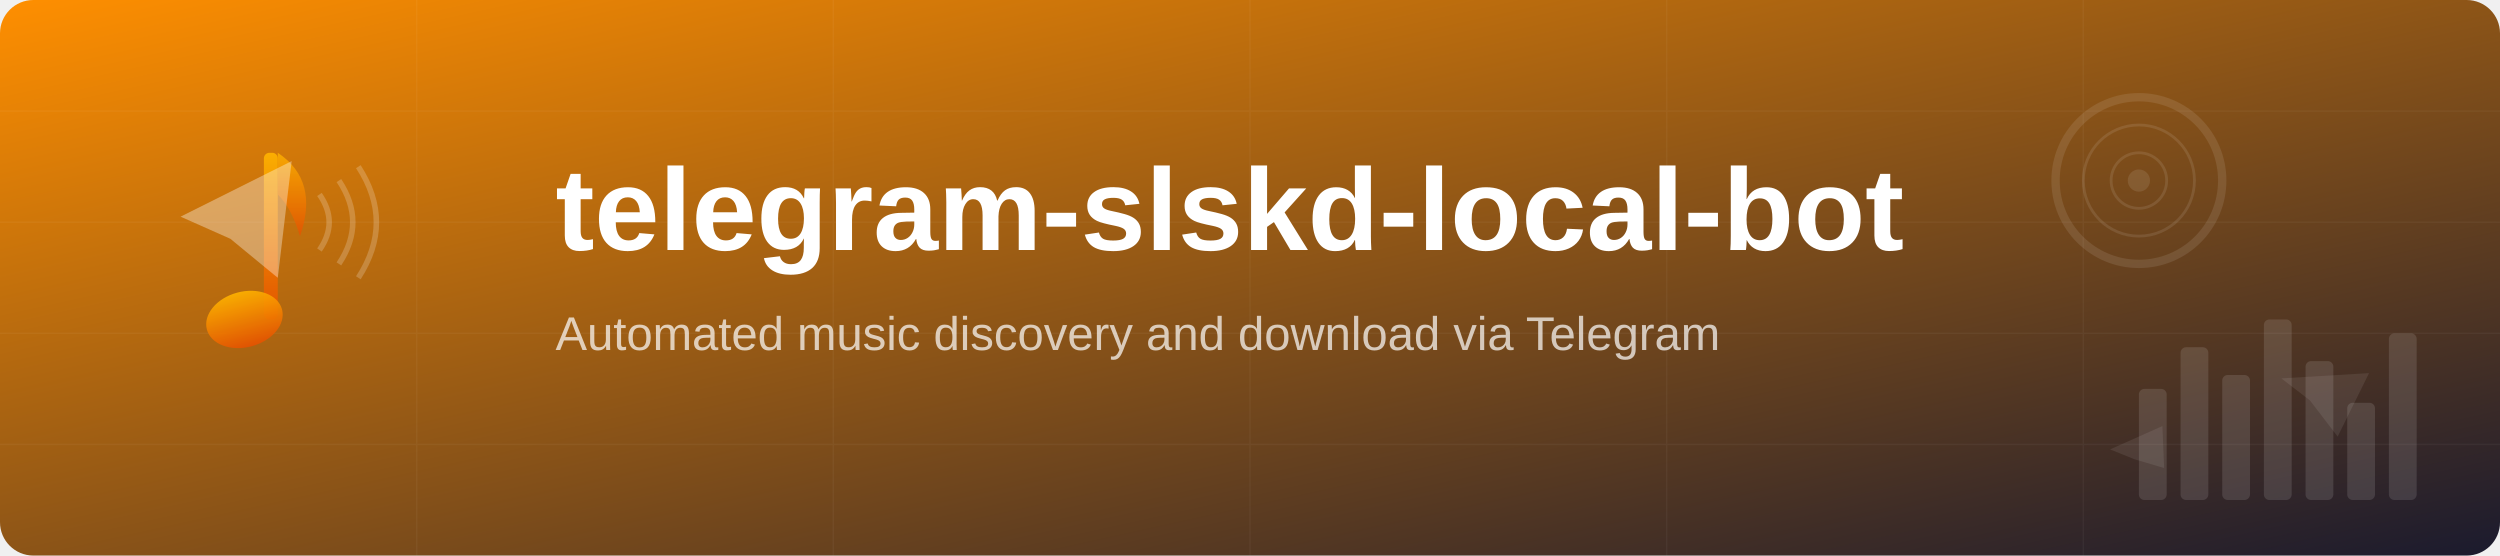
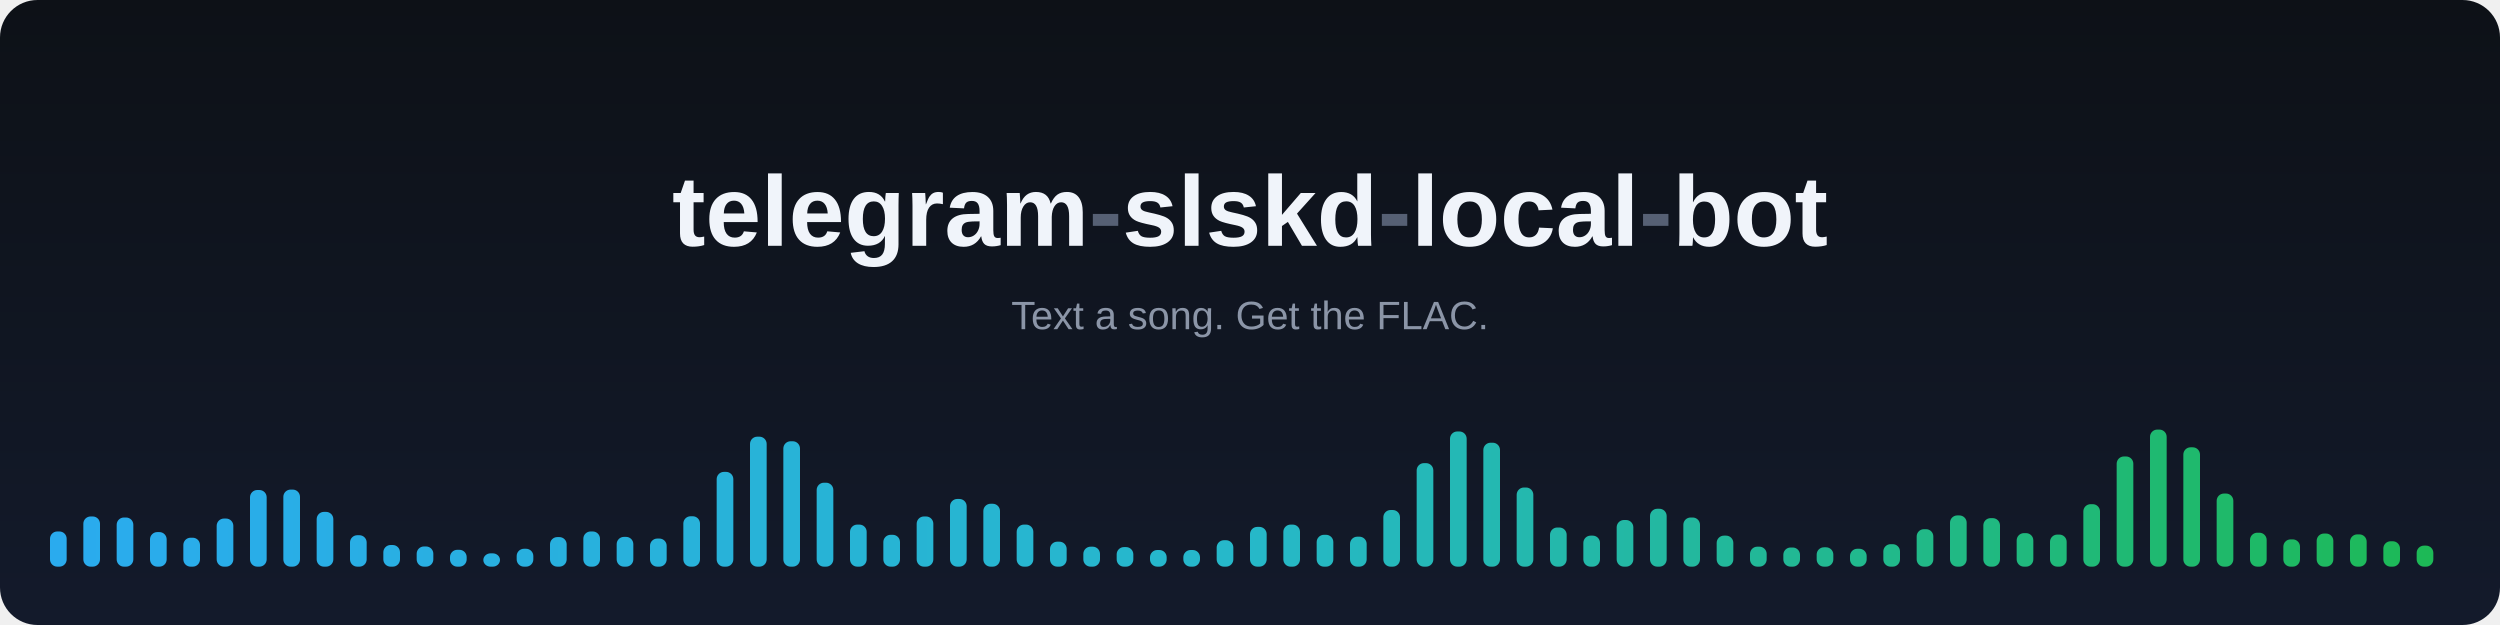
- <svg xmlns="http://www.w3.org/2000/svg" viewBox="0 0 900 200">
+ <svg xmlns="http://www.w3.org/2000/svg" width="1200" height="300" viewBox="0 0 1200 300" role="img" aria-label="telegram-slskd-local-bot">
  <defs>
-     <linearGradient id="bg" x1="0%" y1="0%" x2="100%" y2="100%">
-       <stop offset="0%" style="stop-color:#FF8F00" />
-       <stop offset="100%" style="stop-color:#1A1A2E" />
+     <linearGradient id="abg" x1="0" y1="0" x2="0" y2="1">
+       <stop offset="0" stop-color="#0D1117" />
+       <stop offset="1" stop-color="#131A2B" />
    </linearGradient>
-     <linearGradient id="accent" x1="0%" y1="0%" x2="0%" y2="100%">
-       <stop offset="0%" style="stop-color:#FFB300" />
-       <stop offset="100%" style="stop-color:#E65100" />
+     <linearGradient id="awave" x1="24" y1="0" x2="1176" y2="0" gradientUnits="userSpaceOnUse">
+       <stop offset="0" stop-color="#2AABEE" />
+       <stop offset="0.5" stop-color="#26B8C9" />
+       <stop offset="1" stop-color="#1DB954" />
    </linearGradient>
  </defs>
-   <rect width="900" height="200" rx="12" fill="url(#bg)" />
-   <g stroke="white" stroke-width="0.5" opacity="0.04">
-     <line x1="0" y1="40" x2="900" y2="40" />
-     <line x1="0" y1="80" x2="900" y2="80" />
-     <line x1="0" y1="120" x2="900" y2="120" />
-     <line x1="0" y1="160" x2="900" y2="160" />
-     <line x1="150" y1="0" x2="150" y2="200" />
-     <line x1="300" y1="0" x2="300" y2="200" />
-     <line x1="450" y1="0" x2="450" y2="200" />
-     <line x1="600" y1="0" x2="600" y2="200" />
-     <line x1="750" y1="0" x2="750" y2="200" />
-   </g>
-   <g transform="translate(40, 40)">
-     <g fill="url(#accent)">
-       <rect x="55" y="15" width="5" height="60" rx="2" opacity="0.9" />
-       <ellipse cx="48" cy="75" rx="14" ry="10" transform="rotate(-15, 48, 75)" opacity="0.9" />
-       <path d="M60,15 Q75,25 68,45 Q65,35 60,30 Z" opacity="0.8" />
-     </g>
-     <g transform="translate(25, 18)" fill="white" opacity="0.35">
-       <polygon points="0,20 40,0 35,42 18,28" />
-       <polygon points="18,28 35,42 22,30" fill="white" opacity="0.25" />
-     </g>
-     <g fill="none" stroke="white" stroke-width="2" opacity="0.2">
-       <path d="M75,50 Q82,40 75,30" />
-       <path d="M82,55 Q92,40 82,25" />
-       <path d="M89,60 Q102,40 89,20" />
-     </g>
-   </g>
-   <text x="200" y="90" font-family="'Segoe UI', 'Helvetica Neue', Arial, sans-serif" font-size="42" font-weight="bold" fill="white">telegram-slskd-local-bot</text>
-   <text x="200" y="126" font-family="'Segoe UI', 'Helvetica Neue', Arial, sans-serif" font-size="17" fill="white" opacity="0.7">Automated music discovery and download via Telegram</text>
-   <g transform="translate(730, 25)" opacity="0.1" fill="white">
-     <circle cx="40" cy="40" r="30" fill="none" stroke="white" stroke-width="3" />
-     <circle cx="40" cy="40" r="20" fill="none" stroke="white" stroke-width="1" />
-     <circle cx="40" cy="40" r="10" fill="none" stroke="white" stroke-width="1" />
-     <circle cx="40" cy="40" r="4" />
-   </g>
-   <g transform="translate(770, 110)" opacity="0.12" fill="white">
-     <rect x="0" y="30" width="10" height="40" rx="2" />
-     <rect x="15" y="15" width="10" height="55" rx="2" />
-     <rect x="30" y="25" width="10" height="45" rx="2" />
-     <rect x="45" y="5" width="10" height="65" rx="2" />
-     <rect x="60" y="20" width="10" height="50" rx="2" />
-     <rect x="75" y="35" width="10" height="35" rx="2" />
-     <rect x="90" y="10" width="10" height="60" rx="2" />
-   </g>
-   <g opacity="0.08" fill="white">
-     <polygon points="820,140 850,130 845,155 832,145" transform="rotate(15, 835, 143)" />
-     <polygon points="760,160 780,155 778,170 768,165" transform="rotate(-10, 770, 163)" />
+   <rect width="1200" height="300" rx="18" fill="url(#abg)" />
+   <text x="600" y="118" text-anchor="middle" font-family="-apple-system, 'Segoe UI', 'Helvetica Neue', Arial, sans-serif" font-size="48" font-weight="700" fill="#F0F4FA">telegram<tspan fill="#566074">-</tspan>slskd<tspan fill="#566074">-</tspan>local<tspan fill="#566074">-</tspan>bot</text>
+   <text x="600" y="158" text-anchor="middle" font-family="-apple-system, 'Segoe UI', 'Helvetica Neue', Arial, sans-serif" font-size="19" fill="#8B95A7">Text a song. Get the FLAC.</text>
+   <g fill="url(#awave)">
+     <rect x="24.0" y="255.1" width="8.0" height="16.9" rx="3.5" />
+     <rect x="40.0" y="247.9" width="8.0" height="24.1" rx="3.5" />
+     <rect x="56.0" y="248.4" width="8.0" height="23.6" rx="3.5" />
+     <rect x="72.0" y="255.4" width="8.0" height="16.6" rx="3.5" />
+     <rect x="88.0" y="258.1" width="8.0" height="13.9" rx="3.5" />
+     <rect x="104.0" y="248.9" width="8.0" height="23.1" rx="3.5" />
+     <rect x="120.0" y="235.2" width="8.0" height="36.8" rx="3.5" />
+     <rect x="136.0" y="235.0" width="8.0" height="37.0" rx="3.5" />
+     <rect x="152.0" y="245.7" width="8.0" height="26.3" rx="3.5" />
+     <rect x="168.0" y="256.9" width="8.0" height="15.1" rx="3.5" />
+     <rect x="184.0" y="261.6" width="8.0" height="10.4" rx="3.5" />
+     <rect x="200.0" y="262.3" width="8.0" height="9.7" rx="3.5" />
+     <rect x="216.0" y="263.9" width="8.0" height="8.1" rx="3.5" />
+     <rect x="232.0" y="265.6" width="8.0" height="6.4" rx="3.5" />
+     <rect x="248.0" y="263.4" width="8.0" height="8.6" rx="3.5" />
+     <rect x="264.0" y="257.8" width="8.0" height="14.2" rx="3.5" />
+     <rect x="280.0" y="255.1" width="8.0" height="16.9" rx="3.5" />
+     <rect x="296.0" y="257.7" width="8.0" height="14.3" rx="3.5" />
+     <rect x="312.0" y="258.5" width="8.0" height="13.5" rx="3.5" />
+     <rect x="328.0" y="247.8" width="8.0" height="24.2" rx="3.5" />
+     <rect x="344.0" y="226.5" width="8.0" height="45.5" rx="3.5" />
+     <rect x="360.0" y="209.6" width="8.0" height="62.4" rx="3.5" />
+     <rect x="376.0" y="211.8" width="8.0" height="60.2" rx="3.5" />
+     <rect x="392.0" y="231.7" width="8.0" height="40.3" rx="3.5" />
+     <rect x="408.0" y="251.8" width="8.0" height="20.2" rx="3.5" />
+     <rect x="424.0" y="256.7" width="8.0" height="15.3" rx="3.5" />
+     <rect x="440.0" y="247.9" width="8.0" height="24.1" rx="3.5" />
+     <rect x="456.0" y="239.5" width="8.0" height="32.5" rx="3.5" />
+     <rect x="472.0" y="241.8" width="8.0" height="30.2" rx="3.5" />
+     <rect x="488.0" y="251.8" width="8.0" height="20.2" rx="3.5" />
+     <rect x="504.0" y="260.0" width="8.0" height="12.0" rx="3.5" />
+     <rect x="520.0" y="262.4" width="8.0" height="9.6" rx="3.5" />
+     <rect x="536.0" y="262.6" width="8.0" height="9.4" rx="3.5" />
+     <rect x="552.0" y="264.0" width="8.0" height="8.0" rx="3.5" />
+     <rect x="568.0" y="264.0" width="8.0" height="8.0" rx="3.5" />
+     <rect x="584.0" y="259.3" width="8.0" height="12.7" rx="3.5" />
+     <rect x="600.0" y="252.9" width="8.0" height="19.1" rx="3.5" />
+     <rect x="616.0" y="251.8" width="8.0" height="20.2" rx="3.5" />
+     <rect x="632.0" y="256.7" width="8.0" height="15.3" rx="3.5" />
+     <rect x="648.0" y="257.6" width="8.0" height="14.4" rx="3.5" />
+     <rect x="664.0" y="244.8" width="8.0" height="27.2" rx="3.5" />
+     <rect x="680.0" y="222.3" width="8.0" height="49.7" rx="3.5" />
+     <rect x="696.0" y="207.1" width="8.0" height="64.9" rx="3.5" />
+     <rect x="712.0" y="212.5" width="8.0" height="59.5" rx="3.5" />
+     <rect x="728.0" y="234.0" width="8.0" height="38.0" rx="3.5" />
+     <rect x="744.0" y="253.2" width="8.0" height="18.8" rx="3.5" />
+     <rect x="760.0" y="257.1" width="8.0" height="14.9" rx="3.5" />
+     <rect x="776.0" y="249.6" width="8.0" height="22.4" rx="3.5" />
+     <rect x="792.0" y="244.2" width="8.0" height="27.8" rx="3.5" />
+     <rect x="808.0" y="248.4" width="8.0" height="23.6" rx="3.5" />
+     <rect x="824.0" y="257.1" width="8.0" height="14.9" rx="3.5" />
+     <rect x="840.0" y="262.4" width="8.0" height="9.6" rx="3.5" />
+     <rect x="856.0" y="262.8" width="8.0" height="9.2" rx="3.5" />
+     <rect x="872.0" y="262.7" width="8.0" height="9.3" rx="3.5" />
+     <rect x="888.0" y="263.4" width="8.0" height="8.6" rx="3.5" />
+     <rect x="904.0" y="261.2" width="8.0" height="10.8" rx="3.5" />
+     <rect x="920.0" y="254.0" width="8.0" height="18.0" rx="3.5" />
+     <rect x="936.0" y="247.4" width="8.0" height="24.6" rx="3.5" />
+     <rect x="952.0" y="248.7" width="8.0" height="23.3" rx="3.5" />
+     <rect x="968.0" y="255.9" width="8.0" height="16.1" rx="3.5" />
+     <rect x="984.0" y="256.6" width="8.0" height="15.4" rx="3.5" />
+     <rect x="1000.0" y="242.0" width="8.0" height="30.0" rx="3.5" />
+     <rect x="1016.0" y="219.1" width="8.0" height="52.9" rx="3.5" />
+     <rect x="1032.0" y="206.2" width="8.0" height="65.8" rx="3.5" />
+     <rect x="1048.0" y="214.7" width="8.0" height="57.3" rx="3.5" />
+     <rect x="1064.0" y="236.9" width="8.0" height="35.1" rx="3.5" />
+     <rect x="1080.0" y="255.7" width="8.0" height="16.3" rx="3.5" />
+     <rect x="1096.0" y="258.9" width="8.0" height="13.1" rx="3.5" />
+     <rect x="1112.0" y="256.1" width="8.0" height="15.9" rx="3.5" />
+     <rect x="1128.0" y="256.5" width="8.0" height="15.5" rx="3.5" />
+     <rect x="1144.0" y="259.8" width="8.0" height="12.2" rx="3.5" />
+     <rect x="1160.0" y="261.9" width="8.0" height="10.1" rx="3.5" />
  </g>
</svg>
